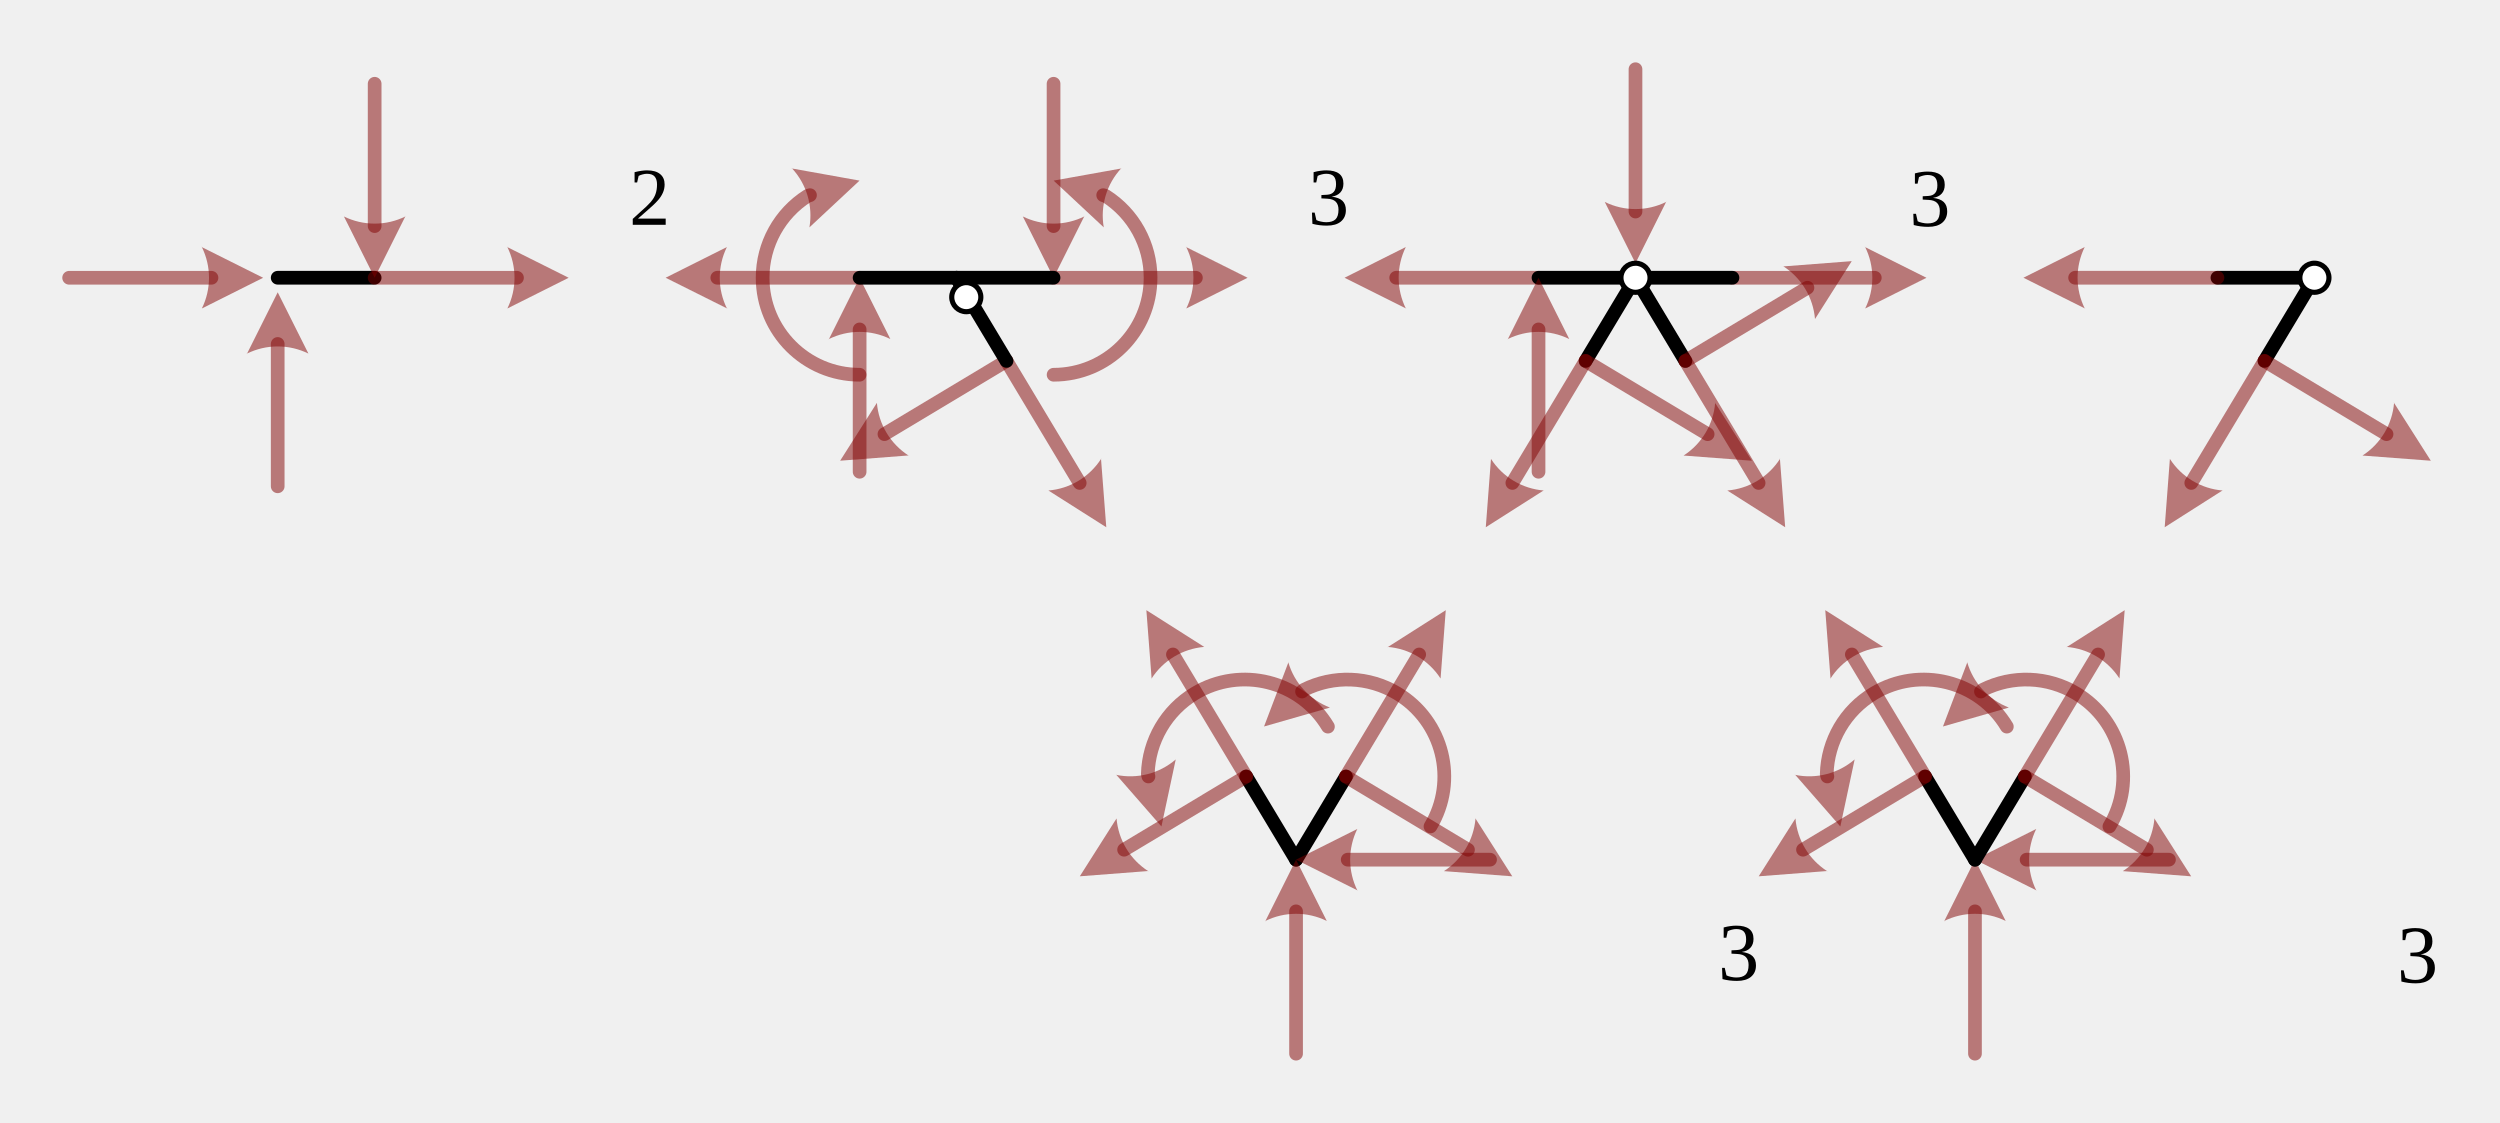
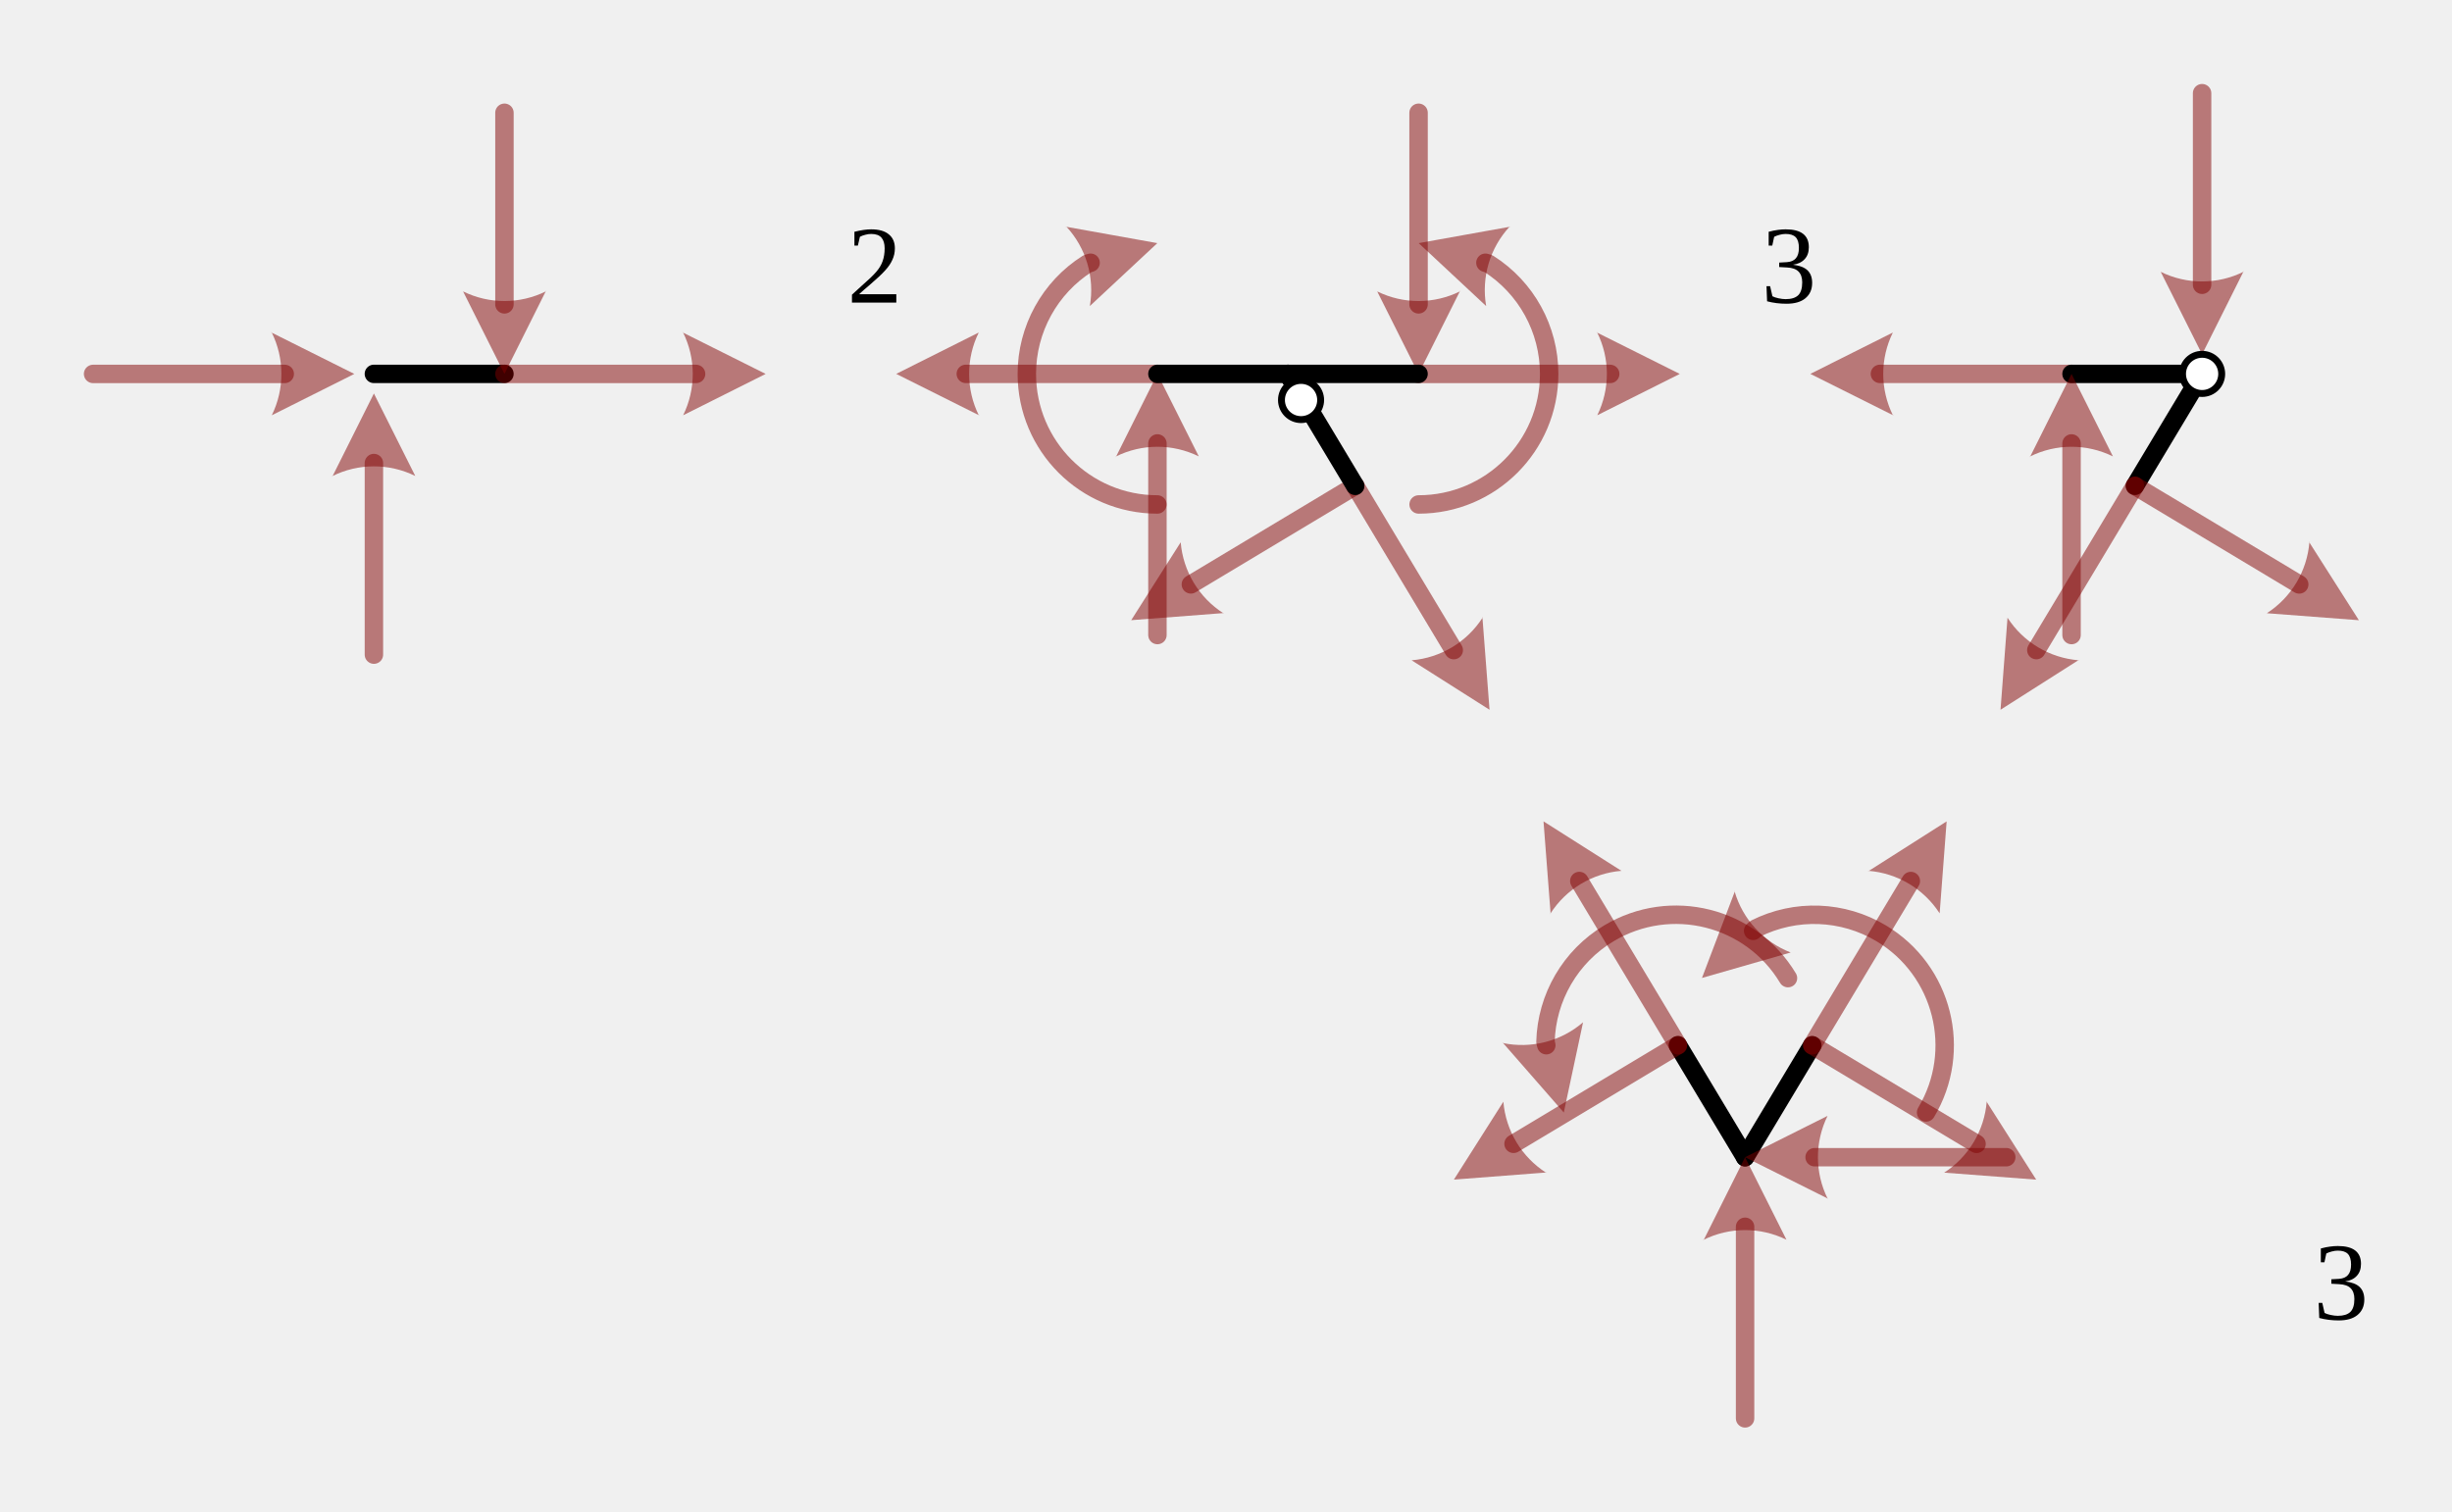
- <svg xmlns="http://www.w3.org/2000/svg" xmlns:ns1="http://schemas.microsoft.com/visio/2003/SVGExtensions/" xmlns:xlink="http://www.w3.org/1999/xlink" width="5.074in" height="2.279in" viewBox="0 0 365.339 164.072" xml:space="preserve" color-interpolation-filters="sRGB" class="st8">
+ <svg xmlns="http://www.w3.org/2000/svg" xmlns:ns1="http://schemas.microsoft.com/visio/2003/SVGExtensions/" xmlns:xlink="http://www.w3.org/1999/xlink" width="3.696in" height="2.279in" viewBox="0 0 266.126 164.072" xml:space="preserve" color-interpolation-filters="sRGB" class="st8">
  <ns1:documentProperties ns1:langID="1043" ns1:metric="true" ns1:viewMarkup="false" />
  <style type="text/css">
	
		.st1 {stroke:#000000;stroke-linecap:round;stroke-linejoin:round;stroke-width:2}
		.st2 {marker-start:url(#mrkr5-21);stroke:#800000;stroke-linecap:round;stroke-linejoin:round;stroke-opacity:0.5;stroke-width:2}
		.st3 {fill:#800000;fill-opacity:0.5;stroke:#800000;stroke-opacity:0.5;stroke-width:0.442}
- 		.st4 {marker-end:url(#mrkr5-97);stroke:#800000;stroke-linecap:round;stroke-linejoin:round;stroke-opacity:0.5;stroke-width:2}
+ 		.st4 {marker-end:url(#mrkr5-87);stroke:#800000;stroke-linecap:round;stroke-linejoin:round;stroke-opacity:0.5;stroke-width:2}
		.st5 {fill:#ffffff;stroke:#000000;stroke-linecap:round;stroke-linejoin:round;stroke-width:0.75}
		.st6 {fill:none;stroke:none;stroke-linecap:round;stroke-linejoin:round;stroke-width:0.75}
		.st7 {fill:#000000;font-family:Times New Roman;font-size:1em}
		.st8 {fill:none;fill-rule:evenodd;font-size:12px;overflow:visible;stroke-linecap:square;stroke-miterlimit:3}
	
	</style>
  <defs id="Markers">
    <g id="lend5">
      <path d="M 2 1 L 0 0 L 1.981 -0.993 C 1.672 -0.365 1.673 0.373 1.985 1 " style="stroke:none" />
    </g>
    <marker id="mrkr5-21" class="st3" ns1:arrowType="5" ns1:arrowSize="2" ns1:setback="3.775" refX="3.775" orient="auto" markerUnits="strokeWidth" overflow="visible">
      <use xlink:href="#lend5" transform="scale(2.26) " />
    </marker>
-     <marker id="mrkr5-97" class="st3" ns1:arrowType="5" ns1:arrowSize="2" ns1:setback="3.775" refX="-3.775" orient="auto" markerUnits="strokeWidth" overflow="visible">
+     <marker id="mrkr5-87" class="st3" ns1:arrowType="5" ns1:arrowSize="2" ns1:setback="3.775" refX="-3.775" orient="auto" markerUnits="strokeWidth" overflow="visible">
      <use xlink:href="#lend5" transform="scale(-2.26,-2.26) " />
    </marker>
  </defs>
  <g ns1:mID="0" ns1:index="1" ns1:groupContext="foregroundPage">
    <ns1:pageProperties ns1:drawingScale="0.0393701" ns1:pageScale="0.0393701" ns1:drawingUnits="24" ns1:shadowOffsetX="8.50394" ns1:shadowOffsetY="-8.50394" />
-     <g id="shape603-1" ns1:mID="603" ns1:groupContext="shape" transform="translate(40.5794,-123.493)">
+     <g id="shape1024-1" ns1:mID="1024" ns1:groupContext="shape" transform="translate(40.5794,-123.493)">
      <path d="M0 164.07 L14.17 164.07" class="st1" />
    </g>
-     <g id="shape604-4" ns1:mID="604" ns1:groupContext="shape" transform="translate(379.695,124.994) rotate(120.964)">
+     <g id="shape1025-4" ns1:mID="1025" ns1:groupContext="shape" transform="translate(379.695,124.994) rotate(120.964)">
      <path d="M0 164.07 L14.17 164.07" class="st1" />
    </g>
-     <g id="shape605-7" ns1:mID="605" ns1:groupContext="shape" transform="translate(280.483,-43.835) rotate(59.0362)">
+     <g id="shape1026-7" ns1:mID="1026" ns1:groupContext="shape" transform="translate(280.483,-43.835) rotate(59.0362)">
      <path d="M0 164.07 L2.83 164.07" class="st1" />
    </g>
-     <g id="shape606-10" ns1:mID="606" ns1:groupContext="shape" transform="translate(322.797,29.0509) rotate(59.0362)">
+     <g id="shape1027-10" ns1:mID="1027" ns1:groupContext="shape" transform="translate(322.797,29.0509) rotate(59.0362)">
      <path d="M0 164.07 L14.17 164.07" class="st1" />
    </g>
-     <g id="shape607-13" ns1:mID="607" ns1:groupContext="shape" transform="translate(337.381,197.88) rotate(120.964)">
+     <g id="shape1028-13" ns1:mID="1028" ns1:groupContext="shape" transform="translate(337.381,197.88) rotate(120.964)">
      <path d="M0 164.07 L14.17 164.07" class="st1" />
    </g>
-     <g id="shape608-16" ns1:mID="608" ns1:groupContext="shape" transform="translate(74.9323,38.4535) rotate(-90)">
+     <g id="shape1029-16" ns1:mID="1029" ns1:groupContext="shape" transform="translate(74.9323,38.4535) rotate(-90)">
      <path d="M7.55 164.07 L7.91 164.07 L28.35 164.07" class="st2" />
    </g>
-     <g id="shape609-22" ns1:mID="609" ns1:groupContext="shape" transform="translate(204.652,42.7055) rotate(90)">
+     <g id="shape1030-22" ns1:mID="1030" ns1:groupContext="shape" transform="translate(204.652,42.7055) rotate(90)">
      <path d="M7.55 164.07 L7.91 164.07 L28.35 164.07" class="st2" />
    </g>
-     <g id="shape610-27" ns1:mID="610" ns1:groupContext="shape" transform="translate(353.471,125.619) rotate(90)">
+     <g id="shape1031-27" ns1:mID="1031" ns1:groupContext="shape" transform="translate(353.471,125.619) rotate(90)">
      <path d="M7.55 164.07 L7.91 164.07 L28.35 164.07" class="st2" />
    </g>
-     <g id="shape611-32" ns1:mID="611" ns1:groupContext="shape" transform="translate(452.683,125.619) rotate(90)">
+     <g id="shape1034-32" ns1:mID="1034" ns1:groupContext="shape" transform="translate(189.398,-38.4535)">
      <path d="M7.55 164.07 L7.91 164.07 L28.35 164.07" class="st2" />
    </g>
-     <g id="shape612-37" ns1:mID="612" ns1:groupContext="shape" transform="translate(288.611,-38.4535)">
+     <g id="shape1035-37" ns1:mID="1035" ns1:groupContext="shape" transform="translate(38.4535,204.652) rotate(180)">
      <path d="M7.55 164.07 L7.91 164.07 L28.35 164.07" class="st2" />
    </g>
-     <g id="shape613-42" ns1:mID="613" ns1:groupContext="shape" transform="translate(189.398,-38.4535)">
+     <g id="shape1036-42" ns1:mID="1036" ns1:groupContext="shape" transform="translate(83.0991,204.652) rotate(180)">
      <path d="M7.55 164.07 L7.91 164.07 L28.35 164.07" class="st2" />
    </g>
-     <g id="shape614-47" ns1:mID="614" ns1:groupContext="shape" transform="translate(38.4535,204.652) rotate(180)">
+     <g id="shape1037-47" ns1:mID="1037" ns1:groupContext="shape" transform="translate(-109.32,40.5795) rotate(-90)">
      <path d="M7.55 164.07 L7.91 164.07 L28.35 164.07" class="st2" />
    </g>
-     <g id="shape615-52" ns1:mID="615" ns1:groupContext="shape" transform="translate(83.0991,204.652) rotate(180)">
+     <g id="shape1038-52" ns1:mID="1038" ns1:groupContext="shape" transform="translate(-10.1071,40.5795) rotate(-90)">
      <path d="M7.55 164.07 L7.91 164.07 L28.35 164.07" class="st2" />
    </g>
-     <g id="shape616-57" ns1:mID="616" ns1:groupContext="shape" transform="translate(-109.32,40.5795) rotate(-90)">
+     <g id="shape1039-57" ns1:mID="1039" ns1:groupContext="shape" transform="translate(289.691,40.5795) rotate(90)">
      <path d="M7.55 164.07 L7.91 164.07 L28.35 164.07" class="st2" />
    </g>
-     <g id="shape617-62" ns1:mID="617" ns1:groupContext="shape" transform="translate(-10.1071,40.5795) rotate(-90)">
+     <g id="shape1040-62" ns1:mID="1040" ns1:groupContext="shape" transform="translate(20.9774,161.454) rotate(-120.964)">
      <path d="M7.55 164.07 L7.91 164.07 L28.35 164.07" class="st2" />
    </g>
-     <g id="shape618-67" ns1:mID="618" ns1:groupContext="shape" transform="translate(289.691,40.5795) rotate(90)">
+     <g id="shape1041-67" ns1:mID="1041" ns1:groupContext="shape" transform="translate(182.312,204.652) rotate(180)">
      <path d="M7.55 164.07 L7.91 164.07 L28.35 164.07" class="st2" />
    </g>
-     <g id="shape619-72" ns1:mID="619" ns1:groupContext="shape" transform="translate(20.9774,161.454) rotate(-120.964)">
+     <g id="shape1042-72" ns1:mID="1042" ns1:groupContext="shape" transform="translate(97.2723,-123.493)">
      <path d="M7.55 164.07 L7.91 164.07 L28.35 164.07" class="st2" />
    </g>
-     <g id="shape620-77" ns1:mID="620" ns1:groupContext="shape" transform="translate(182.312,204.652) rotate(180)">
+     <g id="shape1043-77" ns1:mID="1043" ns1:groupContext="shape" transform="translate(38.3626,-73.3737) rotate(-30.9638)">
      <path d="M7.55 164.07 L7.91 164.07 L28.35 164.07" class="st2" />
    </g>
-     <g id="shape621-82" ns1:mID="621" ns1:groupContext="shape" transform="translate(97.2723,-123.493)">
+     <g id="shape1044-82" ns1:mID="1044" ns1:groupContext="shape" transform="translate(-38.4536,54.7527) rotate(-90)">
+       <path d="M-0 164.07 A14.173 14.173 0 0 1 14.17 149.9 A14.173 14.173 0 0 1 26.14 156.48 L26.24 156.82" class="st4" />
+     </g>
+     <g id="shape1045-88" ns1:mID="1045" ns1:groupContext="shape" transform="translate(318.038,54.7527) rotate(90) scale(-1,1)">
+       <path d="M-0 164.07 A14.173 14.173 0 0 1 14.17 149.9 A14.173 14.173 0 0 1 26.14 156.48 L26.24 156.82" class="st4" />
+     </g>
+     <g id="shape1046-93" ns1:mID="1046" ns1:groupContext="shape" transform="translate(196.485,-123.493)">
      <path d="M7.55 164.07 L7.91 164.07 L28.35 164.07" class="st2" />
    </g>
-     <g id="shape622-87" ns1:mID="622" ns1:groupContext="shape" transform="translate(38.3626,-73.3737) rotate(-30.9638)">
+     <g id="shape1048-98" ns1:mID="1048" ns1:groupContext="shape" transform="translate(6.39328,137.148) rotate(-120.964)">
+       <path d="M0 164.07 L14.17 164.07" class="st1" />
+     </g>
+     <g id="shape1049-101" ns1:mID="1049" ns1:groupContext="shape" transform="translate(139.083,-118.532)">
+       <ellipse cx="2.126" cy="161.946" rx="2.126" ry="2.126" class="st5" />
+     </g>
+     <g id="shape1050-103" ns1:mID="1050" ns1:groupContext="shape" transform="translate(125.619,-123.493)">
+       <path d="M0 164.07 L14.17 164.07" class="st1" />
+     </g>
+     <g id="shape1051-106" ns1:mID="1051" ns1:groupContext="shape" transform="translate(139.792,-123.493)">
+       <path d="M0 164.07 L14.17 164.07" class="st1" />
+     </g>
+     <g id="shape1052-109" ns1:mID="1052" ns1:groupContext="shape" transform="translate(224.831,-123.493)">
+       <path d="M0 164.07 L14.17 164.07" class="st1" />
+     </g>
+     <g id="shape1055-112" ns1:mID="1055" ns1:groupContext="shape" transform="translate(236.879,-121.367)">
+       <ellipse cx="2.126" cy="161.946" rx="2.126" ry="2.126" class="st5" />
+     </g>
+     <g id="shape1056-114" ns1:mID="1056" ns1:groupContext="shape" transform="translate(388.904,40.5795) rotate(90)">
      <path d="M7.55 164.07 L7.91 164.07 L28.35 164.07" class="st2" />
    </g>
-     <g id="shape623-92" ns1:mID="623" ns1:groupContext="shape" transform="translate(-38.4536,54.7527) rotate(-90)">
+     <g id="shape1057-119" ns1:mID="1057" ns1:groupContext="shape" transform="translate(308.213,4.7439) rotate(59.0362)">
+       <path d="M7.55 164.07 L7.91 164.07 L28.35 164.07" class="st2" />
+     </g>
+     <g id="shape1058-124" ns1:mID="1058" ns1:groupContext="shape" transform="translate(73.3847,-12.6412) rotate(-30.9638)">
+       <path d="M7.55 164.07 L7.91 164.07 L28.35 164.07" class="st2" />
+     </g>
+     <g id="shape1059-129" ns1:mID="1059" ns1:groupContext="shape" transform="translate(351.965,173.573) rotate(120.964)">
+       <path d="M7.55 164.07 L7.91 164.07 L28.35 164.07" class="st2" />
+     </g>
+     <g id="shape1060-134" ns1:mID="1060" ns1:groupContext="shape" transform="translate(136.583,268.74) rotate(-149.036)">
+       <path d="M7.55 164.07 L7.91 164.07 L28.35 164.07" class="st2" />
+     </g>
+     <g id="shape1061-139" ns1:mID="1061" ns1:groupContext="shape" transform="translate(76.4376,-7.37481) rotate(-59.0362)">
+       <path d="M7.55 164.07 L7.91 164.07 L28.35 164.07" class="st2" />
+     </g>
+     <g id="shape1062-144" ns1:mID="1062" ns1:groupContext="shape" transform="translate(171.605,208.008) rotate(-149.036)">
+       <path d="M7.55 164.07 L7.91 164.07 L28.35 164.07" class="st2" />
+     </g>
+     <g id="shape1077-149" ns1:mID="1077" ns1:groupContext="shape" transform="translate(293.46,-19.9298) rotate(30.9638) scale(-1,1)">
      <path d="M-0 164.07 A14.173 14.173 0 0 1 14.17 149.9 A14.173 14.173 0 0 1 26.14 156.48 L26.24 156.82" class="st4" />
    </g>
-     <g id="shape624-98" ns1:mID="624" ns1:groupContext="shape" transform="translate(318.038,54.7527) rotate(90) scale(-1,1)">
+     <g id="shape1078-154" ns1:mID="1078" ns1:groupContext="shape" transform="translate(109.643,-34.514) rotate(-30.9638) scale(-1,1)">
      <path d="M-0 164.07 A14.173 14.173 0 0 1 14.17 149.9 A14.173 14.173 0 0 1 26.14 156.48 L26.24 156.82" class="st4" />
    </g>
-     <g id="shape625-103" ns1:mID="625" ns1:groupContext="shape" transform="translate(196.485,-123.493)">
-       <path d="M7.55 164.07 L7.91 164.07 L28.35 164.07" class="st2" />
-     </g>
-     <g id="shape626-108" ns1:mID="626" ns1:groupContext="shape" transform="translate(281.524,204.652) rotate(180)">
-       <path d="M7.55 164.07 L7.91 164.07 L28.35 164.07" class="st2" />
-     </g>
-     <g id="shape627-113" ns1:mID="627" ns1:groupContext="shape" transform="translate(6.39328,137.148) rotate(-120.964)">
-       <path d="M0 164.07 L14.17 164.07" class="st1" />
-     </g>
-     <g id="shape628-116" ns1:mID="628" ns1:groupContext="shape" transform="translate(139.083,-118.532)">
-       <ellipse cx="2.126" cy="161.946" rx="2.126" ry="2.126" class="st5" />
-     </g>
-     <g id="shape629-118" ns1:mID="629" ns1:groupContext="shape" transform="translate(125.619,-123.493)">
-       <path d="M0 164.07 L14.17 164.07" class="st1" />
-     </g>
-     <g id="shape630-121" ns1:mID="630" ns1:groupContext="shape" transform="translate(139.792,-123.493)">
-       <path d="M0 164.07 L14.17 164.07" class="st1" />
-     </g>
-     <g id="shape631-124" ns1:mID="631" ns1:groupContext="shape" transform="translate(224.831,-123.493)">
-       <path d="M0 164.07 L14.17 164.07" class="st1" />
-     </g>
-     <g id="shape632-127" ns1:mID="632" ns1:groupContext="shape" transform="translate(239.005,-123.493)">
-       <path d="M0 164.07 L14.17 164.07" class="st1" />
-     </g>
-     <g id="shape633-130" ns1:mID="633" ns1:groupContext="shape" transform="translate(105.606,137.148) rotate(-120.964)">
-       <path d="M0 164.07 L14.17 164.07" class="st1" />
-     </g>
-     <g id="shape634-133" ns1:mID="634" ns1:groupContext="shape" transform="translate(236.879,-121.367)">
-       <ellipse cx="2.126" cy="161.946" rx="2.126" ry="2.126" class="st5" />
-     </g>
-     <g id="shape635-135" ns1:mID="635" ns1:groupContext="shape" transform="translate(388.904,40.5795) rotate(90)">
-       <path d="M7.55 164.07 L7.91 164.07 L28.35 164.07" class="st2" />
-     </g>
-     <g id="shape636-140" ns1:mID="636" ns1:groupContext="shape" transform="translate(308.213,4.7439) rotate(59.0362)">
-       <path d="M7.55 164.07 L7.91 164.07 L28.35 164.07" class="st2" />
-     </g>
-     <g id="shape637-145" ns1:mID="637" ns1:groupContext="shape" transform="translate(73.3847,-12.6412) rotate(-30.9638)">
-       <path d="M7.55 164.07 L7.91 164.07 L28.35 164.07" class="st2" />
-     </g>
-     <g id="shape638-150" ns1:mID="638" ns1:groupContext="shape" transform="translate(351.965,173.573) rotate(120.964)">
-       <path d="M7.55 164.07 L7.91 164.07 L28.35 164.07" class="st2" />
-     </g>
-     <g id="shape639-155" ns1:mID="639" ns1:groupContext="shape" transform="translate(136.583,268.74) rotate(-149.036)">
-       <path d="M7.55 164.07 L7.91 164.07 L28.35 164.07" class="st2" />
-     </g>
-     <g id="shape640-160" ns1:mID="640" ns1:groupContext="shape" transform="translate(76.4376,-7.37481) rotate(-59.0362)">
-       <path d="M7.55 164.07 L7.91 164.07 L28.35 164.07" class="st2" />
-     </g>
-     <g id="shape641-165" ns1:mID="641" ns1:groupContext="shape" transform="translate(171.605,208.008) rotate(-149.036)">
-       <path d="M7.55 164.07 L7.91 164.07 L28.35 164.07" class="st2" />
-     </g>
-     <g id="shape642-170" ns1:mID="642" ns1:groupContext="shape" transform="translate(120.19,161.454) rotate(-120.964)">
-       <path d="M7.55 164.07 L7.91 164.07 L28.35 164.07" class="st2" />
-     </g>
-     <g id="shape643-175" ns1:mID="643" ns1:groupContext="shape" transform="translate(355.018,178.84) rotate(149.036)">
-       <path d="M7.55 164.07 L7.91 164.07 L28.35 164.07" class="st2" />
-     </g>
-     <g id="shape644-180" ns1:mID="644" ns1:groupContext="shape" transform="translate(478.908,124.994) rotate(120.964)">
-       <path d="M0 164.07 L14.17 164.07" class="st1" />
-     </g>
-     <g id="shape645-183" ns1:mID="645" ns1:groupContext="shape" transform="translate(324.044,-123.493)">
-       <path d="M0 164.07 L14.17 164.07" class="st1" />
-     </g>
-     <g id="shape646-186" ns1:mID="646" ns1:groupContext="shape" transform="translate(336.091,-121.367)">
-       <ellipse cx="2.126" cy="161.946" rx="2.126" ry="2.126" class="st5" />
-     </g>
-     <g id="shape647-188" ns1:mID="647" ns1:groupContext="shape" transform="translate(295.698,-123.493)">
-       <path d="M7.55 164.07 L7.91 164.07 L28.35 164.07" class="st2" />
-     </g>
-     <g id="shape648-193" ns1:mID="648" ns1:groupContext="shape" transform="translate(175.65,-7.37484) rotate(-59.0362)">
-       <path d="M7.55 164.07 L7.91 164.07 L28.35 164.07" class="st2" />
-     </g>
-     <g id="shape649-198" ns1:mID="649" ns1:groupContext="shape" transform="translate(270.817,208.008) rotate(-149.036)">
-       <path d="M7.55 164.07 L7.91 164.07 L28.35 164.07" class="st2" />
-     </g>
-     <g id="shape650-203" ns1:mID="650" ns1:groupContext="shape" transform="translate(422.01,29.0509) rotate(59.0362)">
-       <path d="M0 164.07 L14.17 164.07" class="st1" />
-     </g>
-     <g id="shape651-206" ns1:mID="651" ns1:groupContext="shape" transform="translate(436.594,197.88) rotate(120.964)">
-       <path d="M0 164.07 L14.17 164.07" class="st1" />
-     </g>
-     <g id="shape652-209" ns1:mID="652" ns1:groupContext="shape" transform="translate(451.178,173.573) rotate(120.964)">
-       <path d="M7.55 164.07 L7.91 164.07 L28.35 164.07" class="st2" />
-     </g>
-     <g id="shape653-214" ns1:mID="653" ns1:groupContext="shape" transform="translate(235.795,268.74) rotate(-149.036)">
-       <path d="M7.55 164.07 L7.91 164.07 L28.35 164.07" class="st2" />
-     </g>
-     <g id="shape654-219" ns1:mID="654" ns1:groupContext="shape" transform="translate(407.425,4.7439) rotate(59.0362)">
-       <path d="M7.55 164.07 L7.91 164.07 L28.35 164.07" class="st2" />
-     </g>
-     <g id="shape655-224" ns1:mID="655" ns1:groupContext="shape" transform="translate(172.597,-12.6412) rotate(-30.9638)">
-       <path d="M7.55 164.07 L7.91 164.07 L28.35 164.07" class="st2" />
-     </g>
-     <g id="shape656-229" ns1:mID="656" ns1:groupContext="shape" transform="translate(293.46,-19.9298) rotate(30.9638) scale(-1,1)">
-       <path d="M-0 164.07 A14.173 14.173 0 0 1 14.17 149.9 A14.173 14.173 0 0 1 26.14 156.48 L26.24 156.82" class="st4" />
-     </g>
-     <g id="shape657-234" ns1:mID="657" ns1:groupContext="shape" transform="translate(109.643,-34.514) rotate(-30.9638) scale(-1,1)">
-       <path d="M-0 164.07 A14.173 14.173 0 0 1 14.17 149.9 A14.173 14.173 0 0 1 26.14 156.48 L26.24 156.82" class="st4" />
-     </g>
-     <g id="shape658-239" ns1:mID="658" ns1:groupContext="shape" transform="translate(392.673,-19.9298) rotate(30.9638) scale(-1,1)">
-       <path d="M-0 164.07 A14.173 14.173 0 0 1 14.17 149.9 A14.173 14.173 0 0 1 26.14 156.48 L26.24 156.82" class="st4" />
-     </g>
-     <g id="shape659-244" ns1:mID="659" ns1:groupContext="shape" transform="translate(208.856,-34.514) rotate(-30.9638) scale(-1,1)">
-       <path d="M-0 164.07 A14.173 14.173 0 0 1 14.17 149.9 A14.173 14.173 0 0 1 26.14 156.48 L26.24 156.82" class="st4" />
-     </g>
-     <g id="shape712-249" ns1:mID="712" ns1:groupContext="shape" transform="translate(29.9564,-123.67)">
+     <g id="shape1081-159" ns1:mID="1081" ns1:groupContext="shape" transform="translate(29.9564,-123.67)">
      <ns1:textBlock ns1:margins="rect(4,4,4,4)" ns1:tabSpace="42.5197" />
      <ns1:textRect cx="10.984" cy="152.911" width="21.97" height="22.323" />
      <rect x="0" y="141.749" width="21.968" height="22.323" class="st6" />
      <text x="7.98" y="156.51" class="st7" ns1:langID="1043">
        <ns1:paragraph ns1:horizAlign="1" />
        <ns1:tabList />2</text>
    </g>
-     <g id="shape713-252" ns1:mID="713" ns1:groupContext="shape" transform="translate(129.169,-123.67)">
+     <g id="shape1082-162" ns1:mID="1082" ns1:groupContext="shape" transform="translate(129.169,-123.67)">
      <ns1:textBlock ns1:margins="rect(4,4,4,4)" ns1:tabSpace="42.5197" />
      <ns1:textRect cx="10.984" cy="152.911" width="21.97" height="22.323" />
      <rect x="0" y="141.749" width="21.968" height="22.323" class="st6" />
      <text x="7.98" y="156.51" class="st7" ns1:langID="1043">
        <ns1:paragraph ns1:horizAlign="1" />
        <ns1:tabList />3</text>
    </g>
-     <g id="shape714-255" ns1:mID="714" ns1:groupContext="shape" transform="translate(217.043,-123.493)">
-       <ns1:textBlock ns1:margins="rect(4,4,4,4)" ns1:tabSpace="42.5197" />
-       <ns1:textRect cx="10.984" cy="152.911" width="21.97" height="22.323" />
-       <rect x="0" y="141.749" width="21.968" height="22.323" class="st6" />
-       <text x="7.98" y="156.51" class="st7" ns1:langID="1043">
-         <ns1:paragraph ns1:horizAlign="1" />
-         <ns1:tabList />3</text>
-     </g>
-     <g id="shape715-258" ns1:mID="715" ns1:groupContext="shape" transform="translate(324.405,-123.67)">
+     <g id="shape1083-165" ns1:mID="1083" ns1:groupContext="shape" transform="translate(217.043,-123.493)">
      <ns1:textBlock ns1:margins="rect(4,4,4,4)" ns1:tabSpace="42.5197" />
      <ns1:textRect cx="10.984" cy="152.911" width="21.97" height="22.323" />
      <rect x="0" y="141.749" width="21.968" height="22.323" class="st6" />
      <text x="7.98" y="156.51" class="st7" ns1:langID="1043">
        <ns1:paragraph ns1:horizAlign="1" />
        <ns1:tabList />2</text>
    </g>
-     <g id="shape716-261" ns1:mID="716" ns1:groupContext="shape" transform="translate(288.31,-12.9417)">
-       <ns1:textBlock ns1:margins="rect(4,4,4,4)" ns1:tabSpace="42.5197" />
-       <ns1:textRect cx="10.984" cy="152.911" width="21.97" height="22.323" />
-       <rect x="0" y="141.749" width="21.968" height="22.323" class="st6" />
-       <text x="7.98" y="156.51" class="st7" ns1:langID="1043">
-         <ns1:paragraph ns1:horizAlign="1" />
-         <ns1:tabList />3</text>
-     </g>
-     <g id="shape717-264" ns1:mID="717" ns1:groupContext="shape" transform="translate(189.097,-13.296)">
+     <g id="shape1086-168" ns1:mID="1086" ns1:groupContext="shape" transform="translate(189.097,-13.296)">
      <ns1:textBlock ns1:margins="rect(4,4,4,4)" ns1:tabSpace="42.5197" />
      <ns1:textRect cx="10.984" cy="152.911" width="21.97" height="22.323" />
      <rect x="0" y="141.749" width="21.968" height="22.323" class="st6" />
      <text x="7.98" y="156.51" class="st7" ns1:langID="1043">
        <ns1:paragraph ns1:horizAlign="1" />
        <ns1:tabList />3</text>
    </g>
  </g>
</svg>
